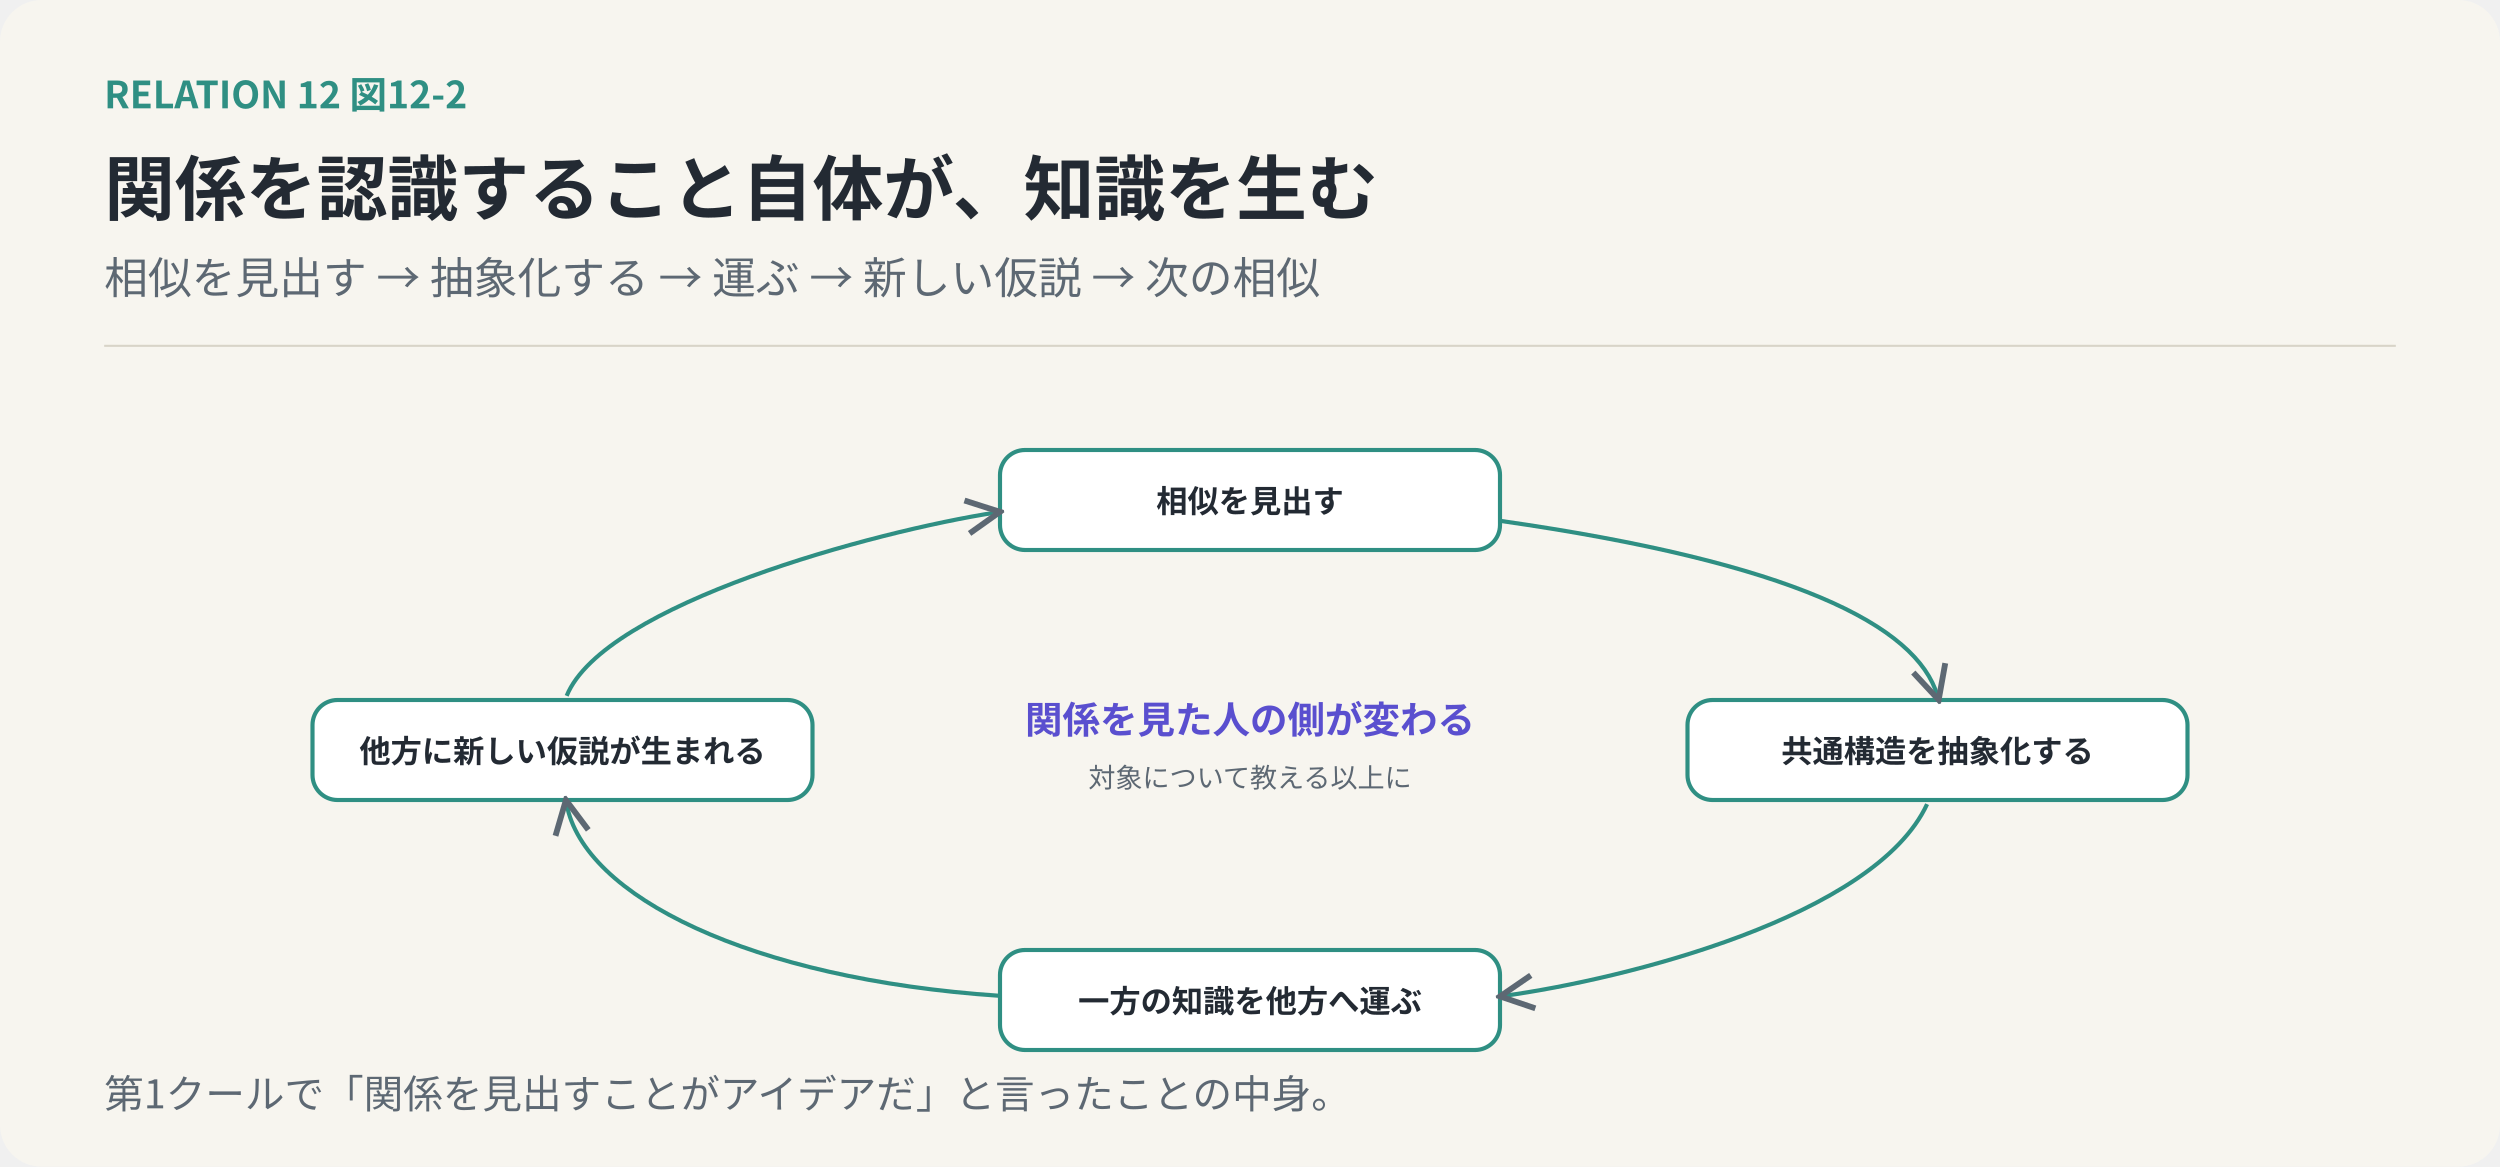
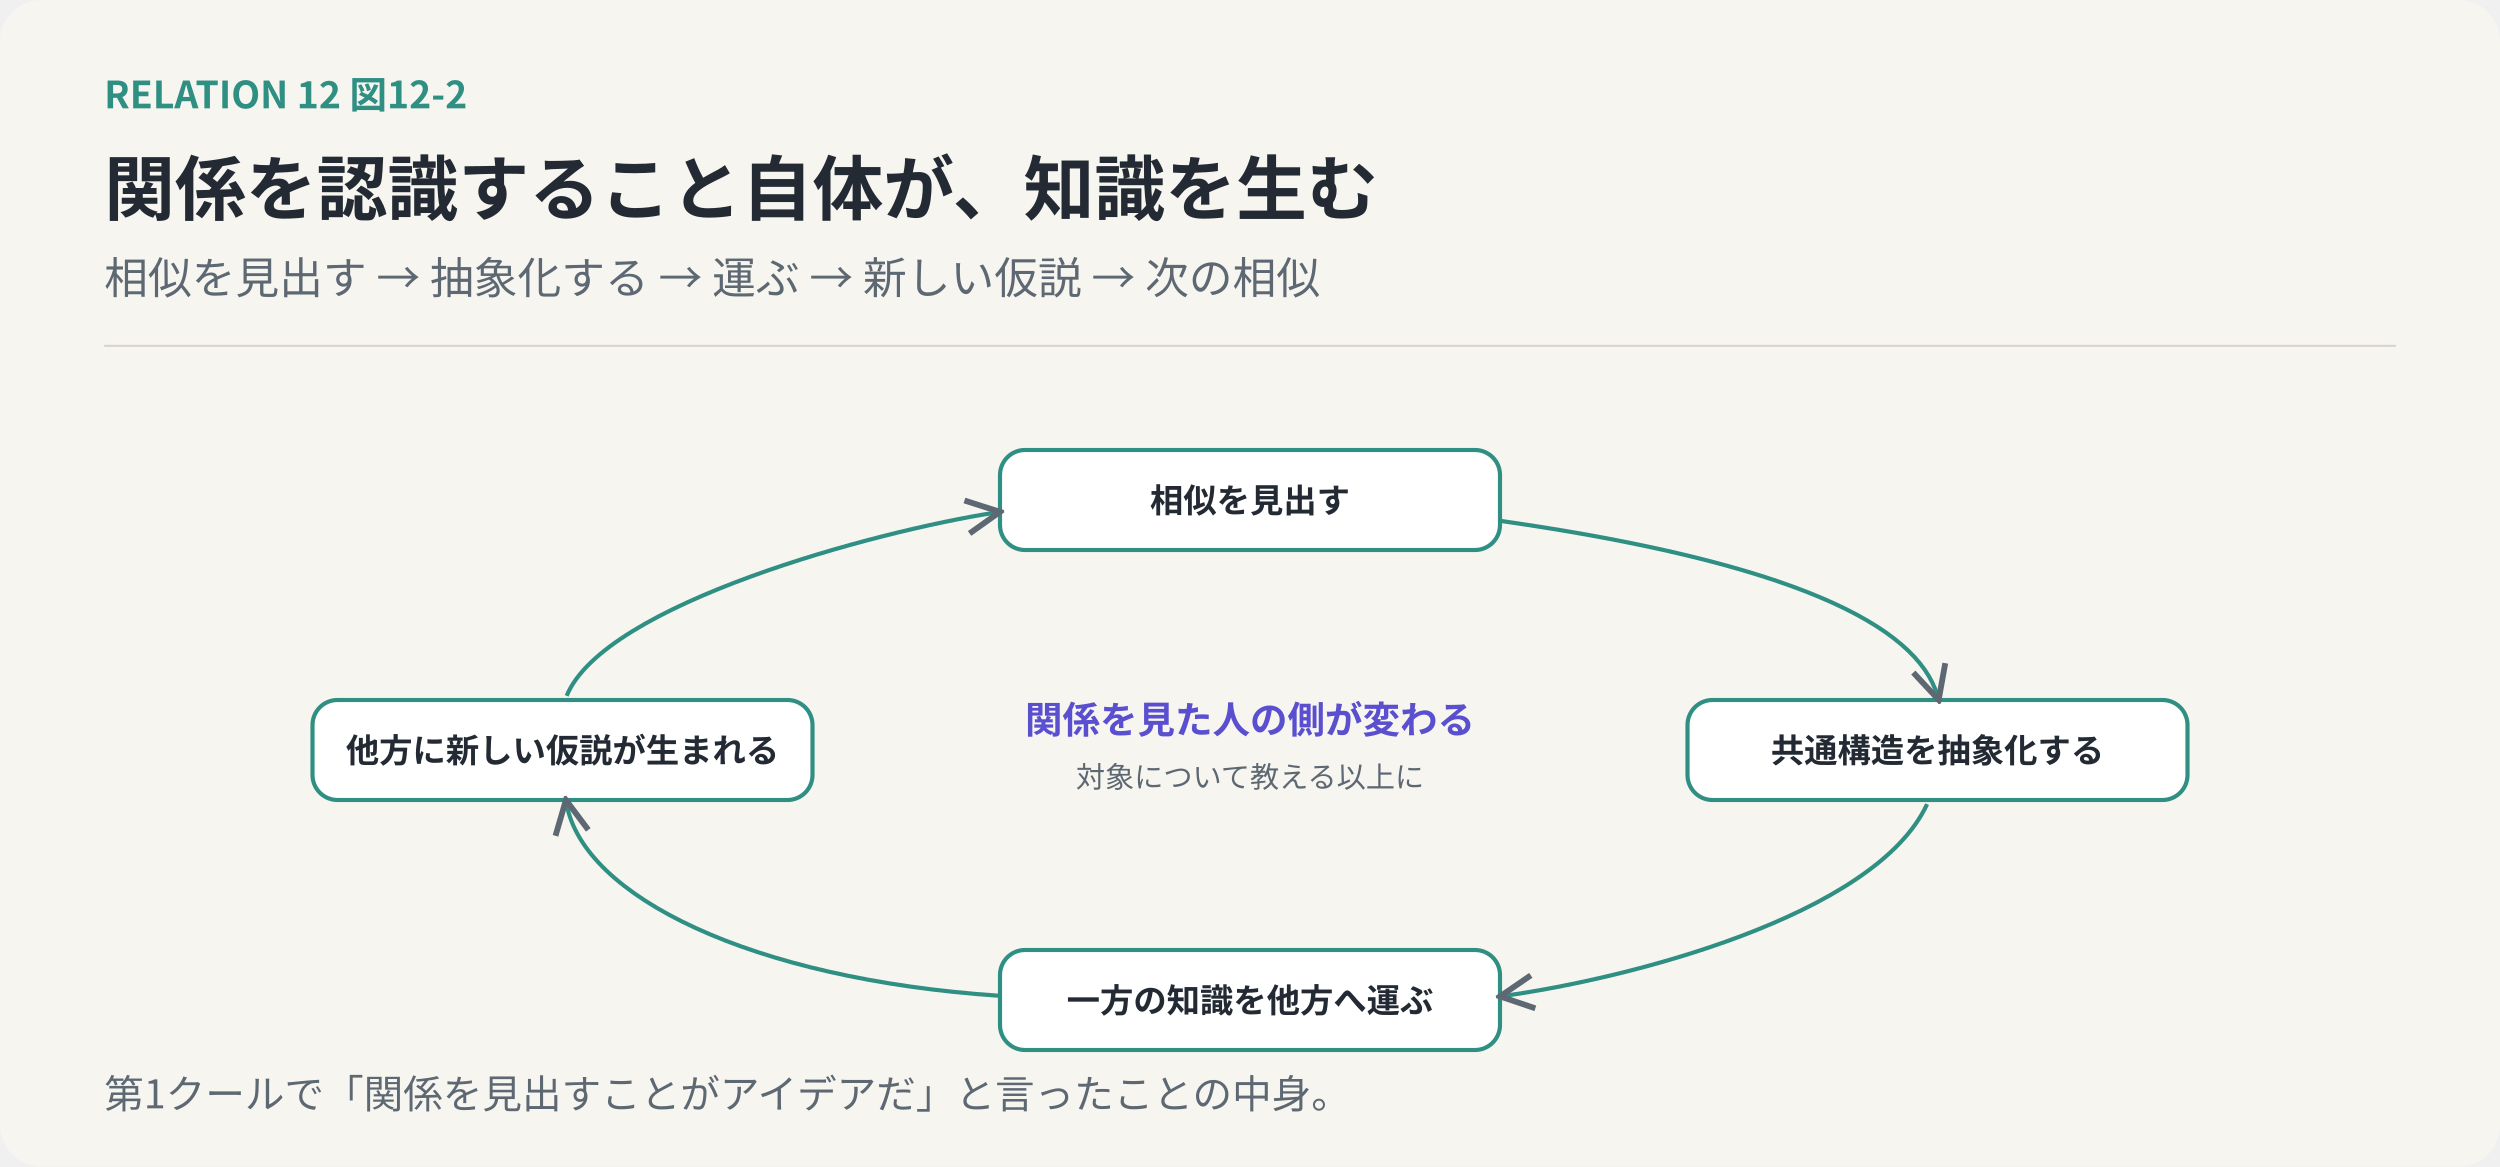
<svg xmlns="http://www.w3.org/2000/svg" width="1200" height="560" viewBox="0 0 1200 560" role="img" aria-labelledby="title desc">
  <defs>
    <marker id="arrow" markerWidth="10" markerHeight="10" refX="8" refY="5" orient="auto-start-reverse">
      <path d="M1,1 L9,5 L1,9" fill="none" stroke="#5d6873" stroke-width="1.4" />
    </marker>
  </defs>
  <rect width="1200" height="560" rx="20" fill="#f7f5ef" />
  <g font-family="system-ui, -apple-system, &quot;Hiragino Kaku Gothic ProN&quot;, &quot;Noto Sans CJK JP&quot;, Meiryo, sans-serif">
    <text x="50.0" y="52.0" fill="#2f8f83" font-size="18" text-anchor="start" font-weight="700">RELATION     12     図12-2</text>
    <text x="50.0" y="103.0" fill="#232a33" font-size="34" text-anchor="start" font-weight="700">関係を認識すること自体が、知識を生む</text>
    <text x="50.0" y="141.0" fill="#5d6873" font-size="21" text-anchor="start" font-weight="400">相似を見出す → 抽象化する → 運ぶ → 新しい仮説 → 次の相似</text>
    <line x1="50.0" y1="166.0" x2="1150.0" y2="166.0" stroke="#d8d4c8" stroke-width="1" />
    <rect x="480" y="216" width="240" height="48" rx="12" fill="#ffffff" stroke="#2f8f83" stroke-width="2" />
-     <text x="600.0" y="246.0" fill="#232a33" font-size="15" text-anchor="middle" font-weight="700">相似を見出す</text>
+     <text x="600.0" y="246.0" fill="#232a33" font-size="16" text-anchor="middle" font-weight="700">相似を見出す</text>
    <rect x="810" y="336" width="240" height="48" rx="12" fill="#ffffff" stroke="#2f8f83" stroke-width="2" />
-     <text x="930.0" y="366.0" fill="#232a33" font-size="15" text-anchor="middle" font-weight="700">共通構造を抽象化する</text>
+     <text x="930.0" y="366.0" fill="#232a33" font-size="16" text-anchor="middle" font-weight="700">共通構造を抽象化する</text>
    <rect x="480" y="456" width="240" height="48" rx="12" fill="#ffffff" stroke="#2f8f83" stroke-width="2" />
-     <text x="600.0" y="486.0" fill="#232a33" font-size="15" text-anchor="middle" font-weight="700">一方の知識を他方へ運ぶ</text>
+     <text x="600.0" y="486.0" fill="#232a33" font-size="16" text-anchor="middle" font-weight="700">一方の知識を他方へ運ぶ</text>
    <rect x="150" y="336" width="240" height="48" rx="12" fill="#ffffff" stroke="#2f8f83" stroke-width="2" />
-     <text x="270.0" y="366.0" fill="#232a33" font-size="15" text-anchor="middle" font-weight="700">他方に新しい仮説が生まれる</text>
+     <text x="270.0" y="366.0" fill="#232a33" font-size="16" text-anchor="middle" font-weight="700">他方に新しい仮説が生まれる</text>
    <path d="M 720 250 C 860 270 920 300 930 334" fill="none" stroke="#2f8f83" stroke-width="2" marker-end="url(#arrow)" />
    <path d="M 925 386 C 900 440 780 470 722 478" fill="none" stroke="#2f8f83" stroke-width="2" marker-end="url(#arrow)" />
    <path d="M 480 478 C 360 470 280 430 272 386" fill="none" stroke="#2f8f83" stroke-width="2" marker-end="url(#arrow)" />
    <path d="M 272 334 C 290 290 420 255 478 246" fill="none" stroke="#2f8f83" stroke-width="2" marker-end="url(#arrow)" />
    <text x="600.0" y="352.0" fill="#5a4fcf" font-size="18" text-anchor="middle" font-weight="700">関係を見た人の側が変わる</text>
-     <text x="600.0" y="378.0" fill="#5d6873" font-size="13" text-anchor="middle" font-weight="400">対象について教える以上に</text>
+     <text x="600.0" y="378.0" fill="#5d6873" font-size="14" text-anchor="middle" font-weight="400">対象について教える以上に</text>
    <text x="50.0" y="532.0" fill="#5d6873" font-size="19" text-anchor="start" font-weight="400">第1クールで「関係を見出すことがアイデアだ」と言ったことの中身。</text>
  </g>
</svg>
